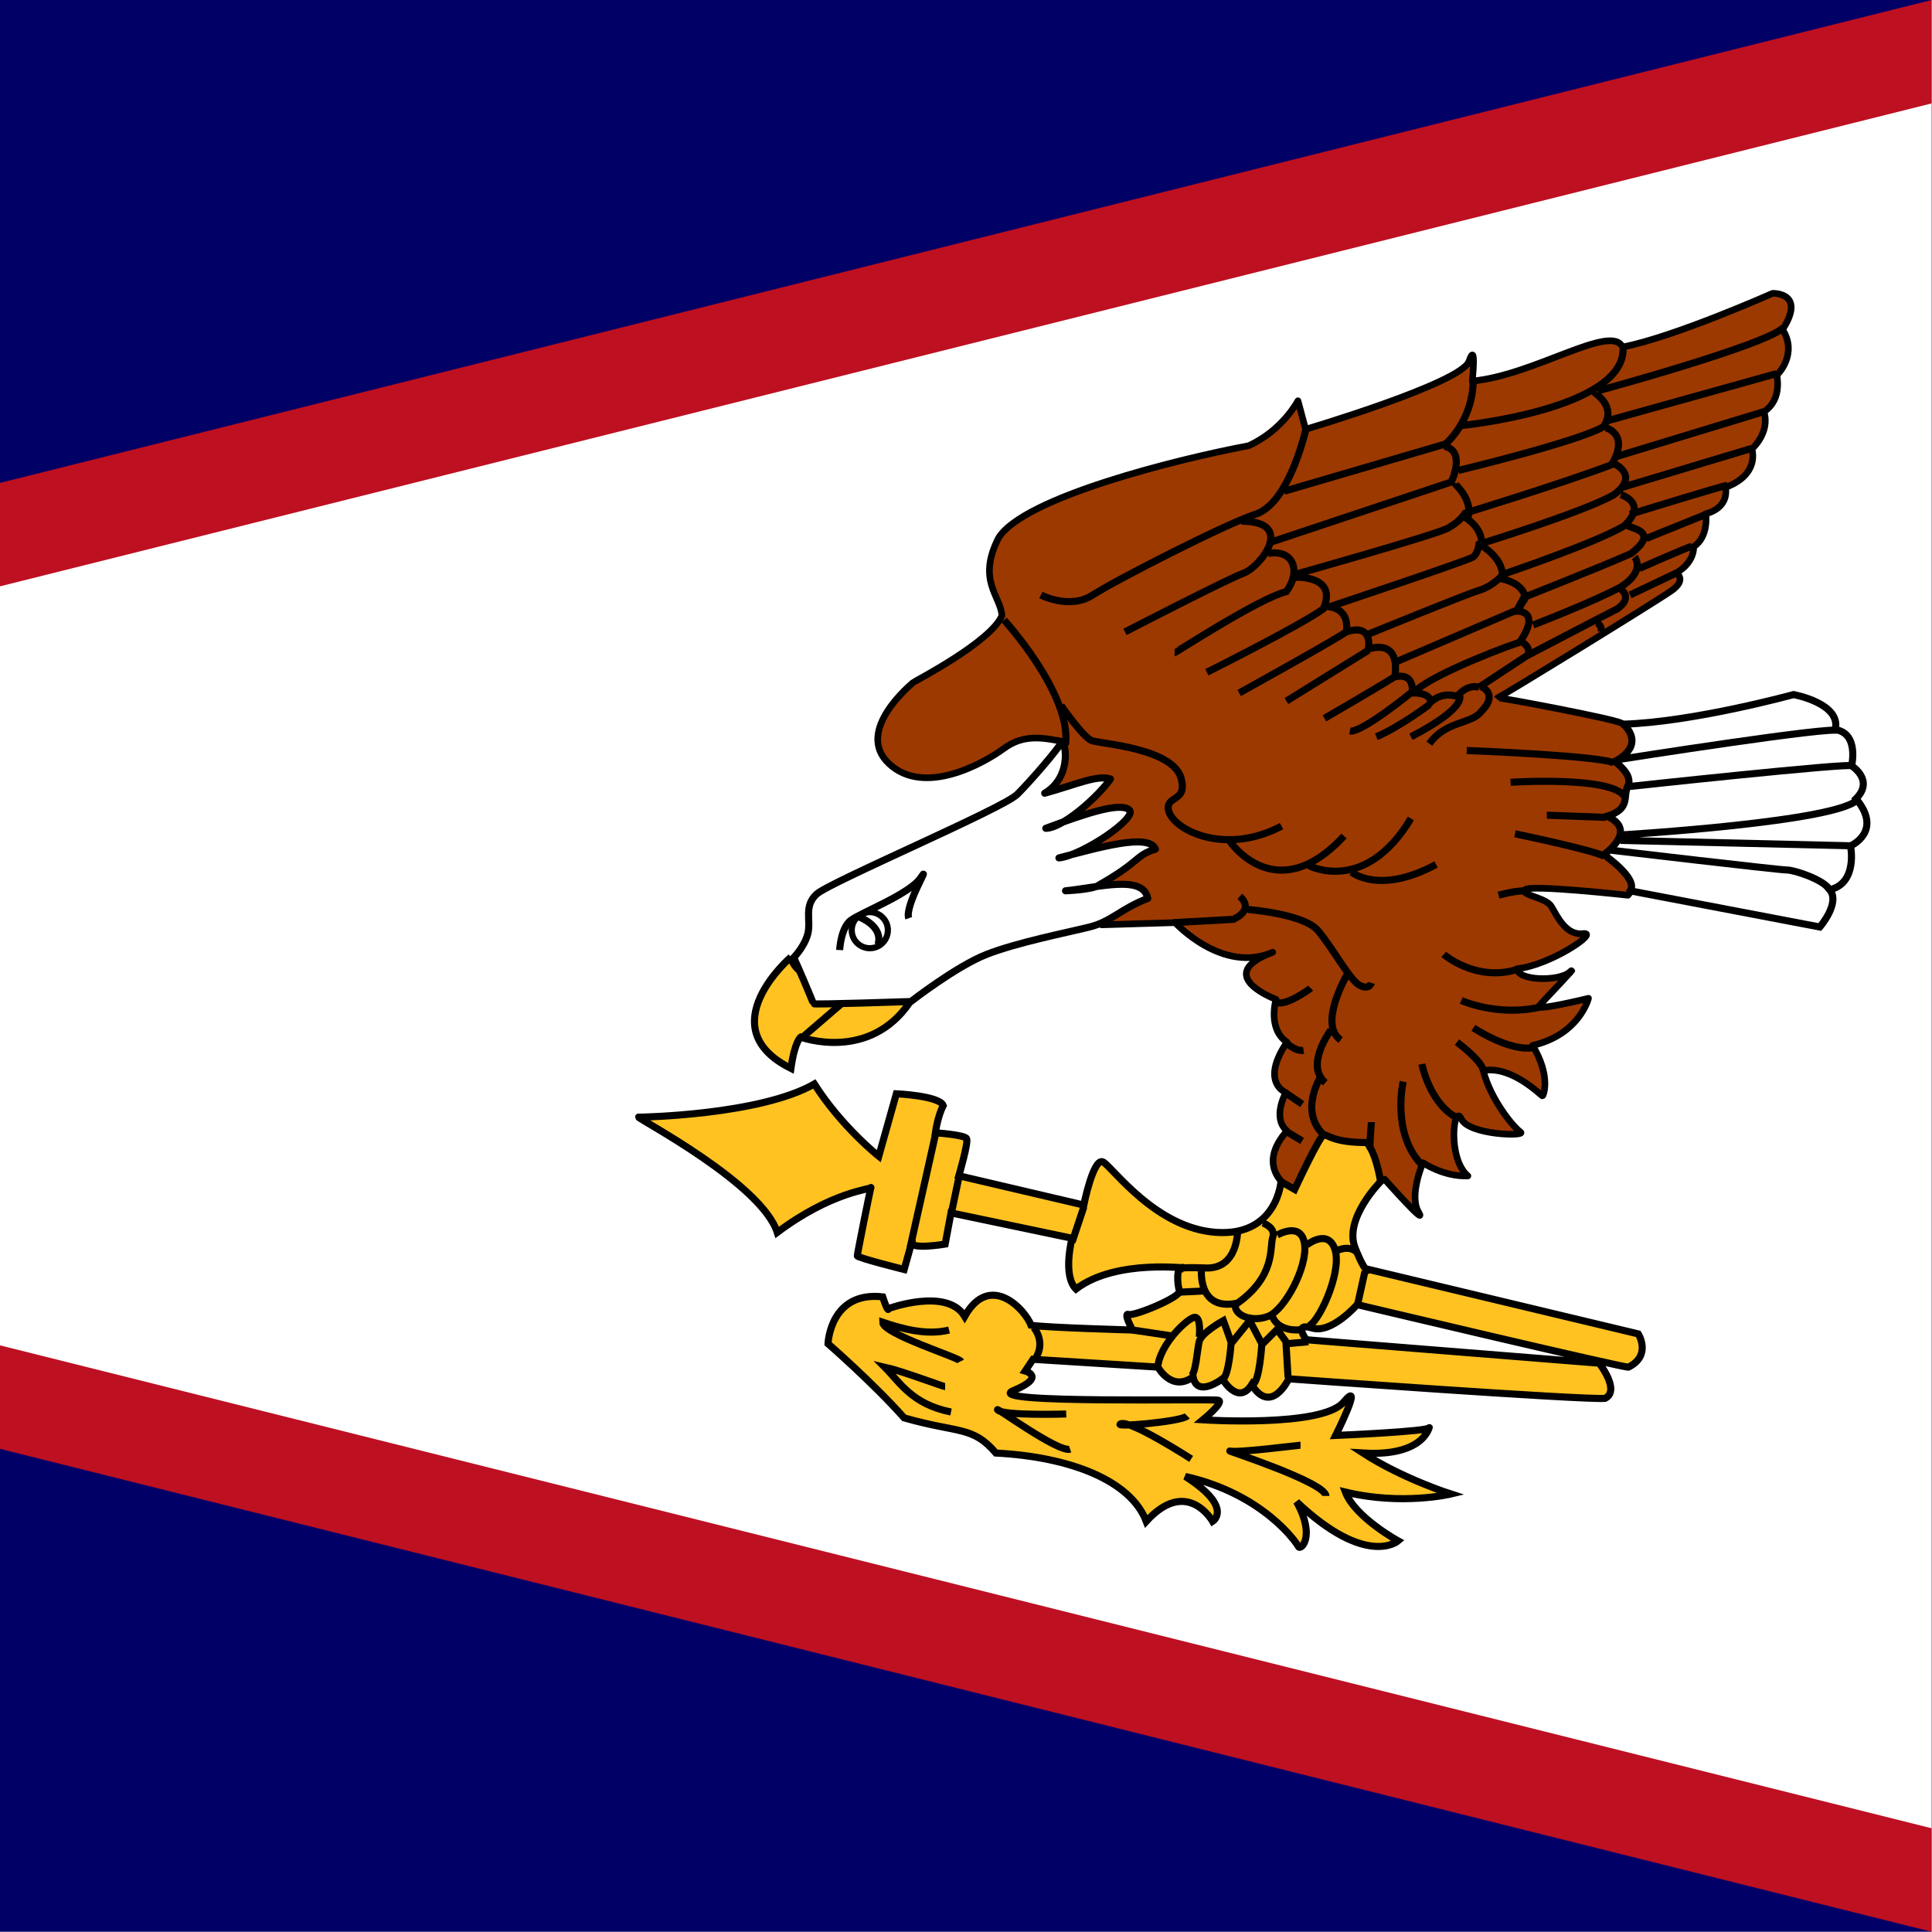
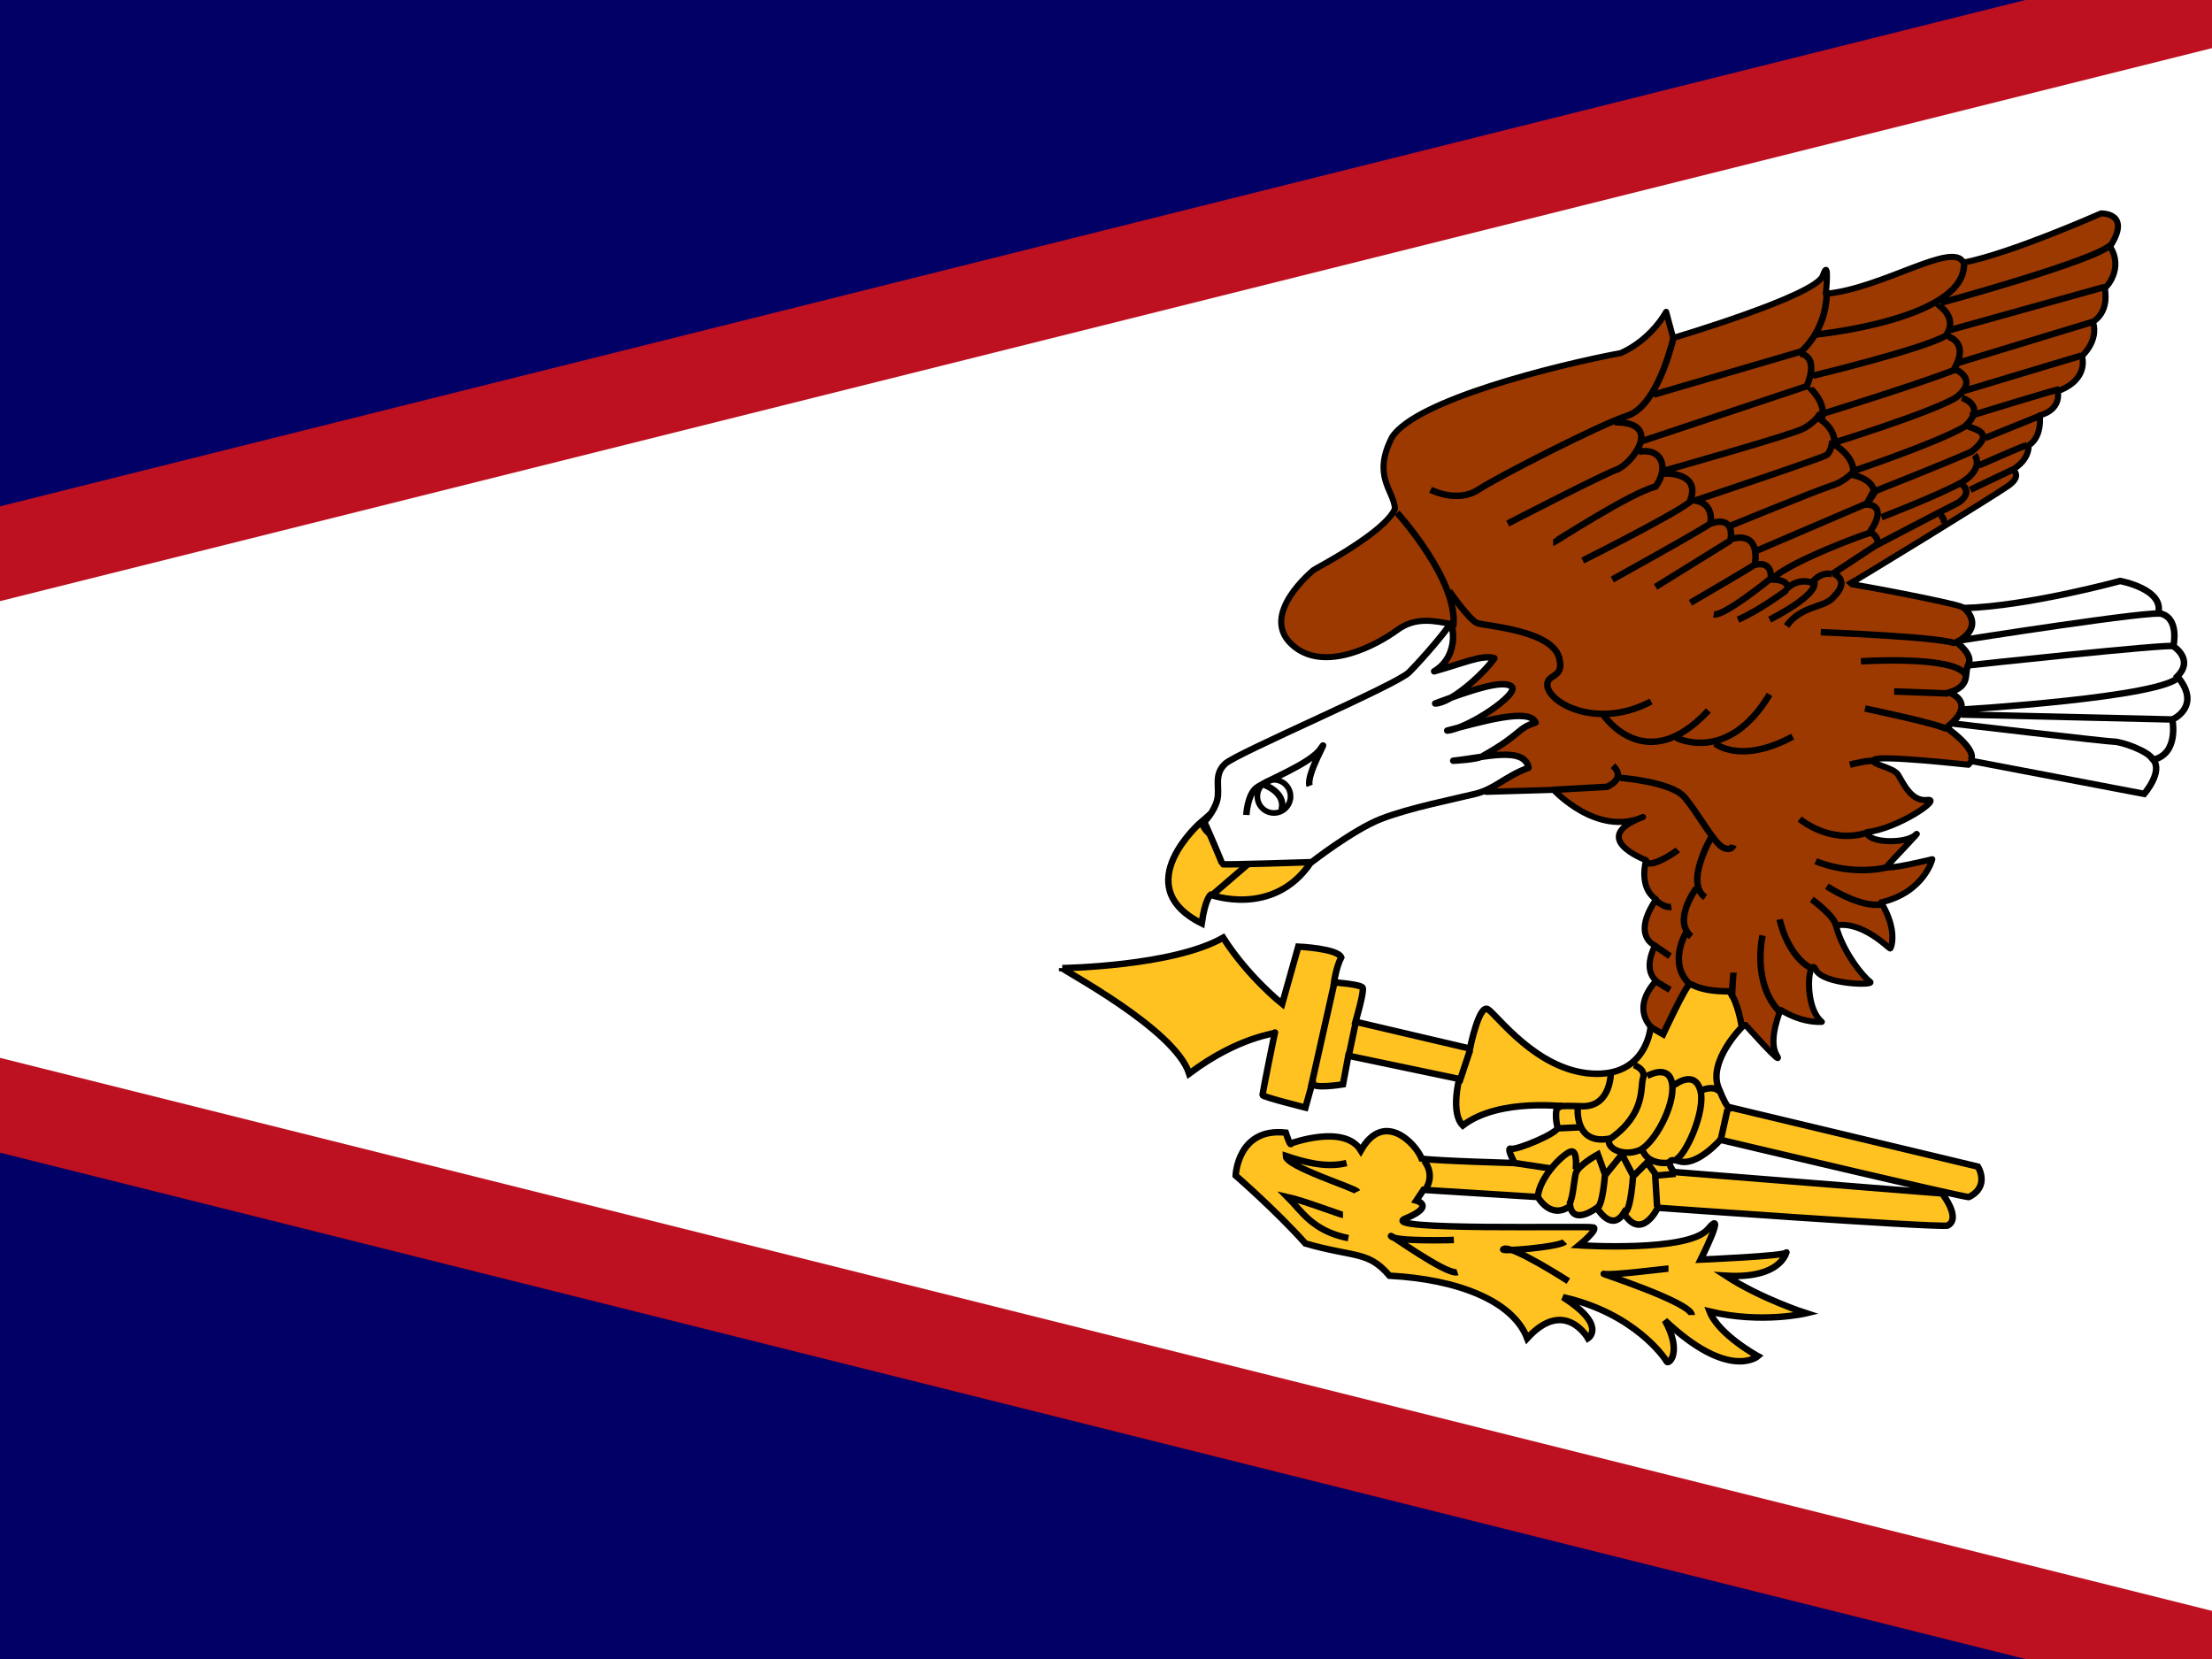
- <svg xmlns="http://www.w3.org/2000/svg" id="flag-icon-css-as" width="512" height="512">
+ <svg xmlns="http://www.w3.org/2000/svg" id="flag-icon-css-as" width="640" height="480">
  <defs>
    <clipPath id="a">
-       <path fill="gray" d="M496.06 15.937h496.06v496.06H496.06z" />
+       <path fill-opacity=".67" d="M0 0h640v480H0z" />
    </clipPath>
  </defs>
-   <g clip-path="url(#a)" transform="translate(-512 -16.45) scale(1.032)">
-     <path fill="#006" d="M0 15.937h992.13v496.06H0z" />
-     <path fill="#bd1021" fill-rule="evenodd" d="M0 263.97L992.13 512V15.94L0 263.97z" />
-     <path fill="#fff" fill-rule="evenodd" d="M992.13 42.512v442.91L106.3 263.962l885.83-221.46z" />
+   <g clip-path="url(#a)">
+     <path fill="#006" d="M-374-16H650v512H-374z" />
+     <path fill="#bd1021" fill-rule="evenodd" d="M-374 240L650 496V-16L-374 240z" />
+     <path fill="#fff" fill-rule="evenodd" d="M650 11.43v457.14L-264.29 240 650 11.43z" />
    <g stroke="#000">
-       <path fill="#9c3900" fill-rule="evenodd" stroke-linejoin="round" stroke-width="1.706" d="M825.487 319.59s-6.193-5.07 1.127-13.234c-3.942-3.378-.282-9.853-.282-9.853s-6.757-2.534.282-12.95c-5.068-3.38-2.816-10.982-2.816-10.982s-16.61-6.193-.844-12.104c-12.95 5.63-25.058-7.603-25.058-7.603l-18.863.564c-3.2-15.67-28.07-2.06-9.58-47.01-4.787-.846-10.136-2.253-15.485 1.688-5.35 3.94-20.553 12.387-29.562 3.94s5.91-20.552 6.194-20.833c.28-.28 19.99-10.417 22.804-17.173-.28-5.07-6.475-9.01-.845-19.99 6.475-10.418 46.17-20.273 64.2-23.65 8.726-3.943 12.668-11.544 12.668-11.544l1.97 7.32s39.98-11.825 41.95-17.456.846 5.068.846 5.068c15.766-1.408 35.755-14.92 38.57-8.728 13.233-2.534 38.573-13.795 38.573-13.795s8.727-.28 2.533 9.29c3.942 6.195-1.126 11.544-1.407 11.544-.283 0 1.688 6.193-3.38 9.572 1.69 5.35-3.097 9.572-3.097 9.572s2.254 6.476-6.756 9.854c.845 5.63-5.068 6.757-5.068 6.757s.845 5.913-3.097 8.447c0 4.504-4.504 6.757-4.504 6.757s2.815 1.688-1.126 4.503c-3.94 2.816-44.765 27.873-44.765 27.592 0-.282 29.843 5.35 31.813 6.475s24.495 16.05 24.495 16.05l-22.806 28.153s-25.338-2.815-26.464-1.408 5.35 1.97 6.756 4.223c1.41 2.252 3.66 7.603 8.165 7.04 4.504-.565-8.447 8.164-16.893 9.01 0 3.096 10.698 3.377 13.514.844 2.817-2.535-6.757 7.32-7.883 8.727s12.67-1.972 12.67-1.972-2.253 9.29-14.358 12.107c4.784 7.883 2.813 12.95 2.532 12.95s-7.884-7.883-15.204-6.475c1.97 7.602 7.884 14.64 9.574 15.767 1.688 1.126-13.233.844-15.204-3.38s-3.66 10.136 1.69 14.642c-6.194.28-11.544-3.38-11.544-3.38s-3.66 8.445-1.126 12.67c2.534 4.223-8.728-8.448-8.728-8.448l-21.397 9.01-4.787-8.165z" />
-       <path fill="#ffc221" fill-rule="evenodd" stroke-width="1.82" d="M660.12 302.828c.5 0 31.083-.502 45.123-8.524 7.02 11.03 16.545 18.55 16.545 18.55l4.512-16.042s11.03.5 12.033 3.008c-1.504 3.007-2.005 7.018-2.005 7.018s7.52.503 8.02 1.504c.503 1.004-2.004 9.526-2.004 9.526l32.087 7.52s2.508-12.533 5.015-11.03c2.507 1.505 13.537 17.047 29.08 18.05s16.544-13.036 16.544-13.036l3.51 2.007s6.516-14.04 7.52-14.04 2.506 2.006 11.03 2.006c2.506 3.008 3.51 10.026 3.51 10.026s-9.528 9.527-6.52 17.048 3.51 5.514 3.51 5.514l69.19 16.545s3.51 5.515-2.507 8.523c0 .5-69.69-16.044-69.69-16.044s-6.52 7.52-11.532 6.015-1.503 3.008-1.503 3.008L906.79 366s5.517 7.02 1.506 9.025c-5.014.5-81.222-5.014-81.222-5.014s-4.512 9.527-9.525 1.505c-3.51 5.515-7.522-1.504-7.522-1.504s-6.517 5.015-7.52-.5c-5.516 4.01-9.025-2.507-9.025-2.507l-32.088-2.006-2.005 3.008s5.515 1.504-3.008 5.015c-8.523 3.51 51.138 2.005 52.643 2.505 1.504.503-4.01 5.015-4.01 5.015s30.583 2.005 36.097-4.512c5.516-6.52-2.005 8.522-2.005 8.522s24.066-1.002 24.066-2.005-.502 7.52-17.046 6.518c10.026 6.518 22.56 10.528 22.56 10.528s-12.534 3.01-27.073-.5c2.506 6.518 13.537 12.534 13.537 12.534s-8.02 7.02-26.07-10.028c5.014 9.025 1.002 12.536.5 11.532-.5-1.003-9.023-13.537-29.078-18.05 12.534 8.023 7.018 11.533 7.018 11.533s-6.517-11.53-17.046 0c-4.01-10.528-19.553-16.544-38.605-17.547-6.017-7.02-9.527-5.014-23.564-9.025-8.022-9.024-19.554-19.05-19.554-19.05s.502-13.54 14.038-12.034c1.504 4.512 1.504 3.008 1.504 3.008s15.042-5.516 19.554 2.005c6.518-11.532 15.542-1.724 17.046 2.286 4.32.633 26.07 1.223 26.07 1.223s-2.506-4.512-1.002-4.01c1.504.5 13.537-4.512 13.036-6.017-.502-1.505-1.003-6.518 1.002-6.017 2.006.5-17.046-2.507-27.575 5.516-3.51-3.512-1.003-13.038-1.003-13.038l-31.084-6.517-1.504 8.022s-9.025 1.504-8.523-.5c.502-2.008-2.005 7.017-2.005 7.017s-12.033-3.008-12.033-3.51 3.51-18.05 3.51-17.548c0 .503-10.028 1.003-24.066 11.532-4.01-12.534-35.597-29.08-35.597-29.58z" />
-       <path fill="none" stroke-width="1.82" d="M736.328 307.346l-6.518 29.08m12.533-18.052l-2.005 9.526m34.094-2.005l-3.008 9.025m58.663 52.136c-.5 0-16.043 2.005-18.05 1.504-2.004-.5 24.568 8.022 24.568 11.53m-34.595-9.512s-15.542-10.027-18.048-9.025c-2.507 1.003 15.542-.5 17.046-2.005m-31.088-.504s-16.043.5-17.547-1.003 15.542 11.03 18.55 10.03m-32.089-16.056c-.5 0-11.03-4.01-15.542-5.015 4.01 4.012 7.02 9.527 17.046 11.532m2.508-13.028c-.502-1.003-20.055-7.02-20.055-10.028 4.513 1.505 11.03 3.51 17.047 2.005m106.792-15.043l-2.005 9.023" />
-       <path fill="#ffc221" fill-rule="evenodd" stroke-width="1.82" d="M699.226 261.717s-21.058 18.048 0 28.577c1.003-7.02 2.507-8.02 2.507-8.02s17.547 6.516 28.076-9.026c-4.513-6.517-12.535-4.01-12.535-4.01s-16.546 0-18.05-7.52z" />
-       <path fill="none" stroke-width="1.82" d="M716.775 269.743l-14.54 12.534m59.319 74.519s3.352 3.695.343 8.207m70.197-4.508l-5.515.502m-39.609-3.517l10.027 1.503m16.943-27.287s.282 10.136-8.164 9.854c-8.446-.282-5.632.282-5.632.282" />
-       <path fill="none" stroke-width="1.82" d="M820.424 330.003s3.378 1.126 2.534 3.66c-.845 2.534.844 9.854-9.01 16.893-10.418 2.252-9.29-8.727-9.29-8.727" />
-       <path fill="none" stroke-width="1.82" d="M824.082 333.102s6.194-3.66 7.038 2.253c.844 5.91-5.067 16.892-9.29 18.582-4.225 1.688-9.01-.283-8.448-3.097m18.302-15.2s5.632-4.505 7.32 1.408c1.69 5.912-4.504 19.145-7.04 19.426m7.596-19.428s2.815-1.407 4.785.28m-13.795 19.989c-1.125.28-5.91.562-7.6-3.097m-17.73-6.758c-.282 0-5.913.283-5.913.283m27.586 21.965l-.562-9.29-2.25-3.098-3.943 3.942s-.564 9.29-2.252 10.136m2.251-10.425c-.28-.562-3.097-5.91-3.097-5.91l-4.787 5.91s-.562 8.447-2.252 9.292m2.247-9.579c0-.28-1.97-5.63-1.97-5.63s-5.63 3.097-6.195 5.35c-.562 2.25-.845 8.445-2.252 9.01m2.255-10.136s.564-5.067-1.126-5.067-9.29 7.038-9.572 13.232" />
-       <path fill="#fff" fill-rule="evenodd" stroke-linejoin="round" stroke-width="1.82" d="M699.918 261.868s2.815-2.816 3.66-6.194c.845-3.38-1.126-7.04 2.253-10.136 3.38-3.097 47.862-21.96 51.523-25.62 3.66-3.66 10.417-11.544 11.262-13.233.844-1.69 3.378 8.446-4.224 12.95 8.166-2.252 13.515-4.785 16.893-3.66-3.38 4.787-12.387 12.67-16.61 12.67 9.854-3.66 18.862-6.757 21.397-4.786 2.533 1.97-12.107 11.825-18.02 12.387 9.855-2.533 23.088-6.475 24.776-2.252-5.35 1.69-3.66 3.095-14.64 9.29-1.407 1.128-8.446 1.408-8.446 1.408 8.446-.845 19.99-4.223 21.115 1.97-6.756 2.534-9.29 5.914-14.92 7.32-5.632 1.41-18.583 3.943-26.466 7.04-7.884 3.097-19.428 12.106-19.428 12.106s-25.057.844-25.057.562c0-.282-4.786-11.543-5.068-11.824z" />
-       <path fill="none" stroke-width="1.82" d="M711.742 259.902s.282-5.63 2.816-7.6c2.533-1.972 15.203-6.76 18.02-10.982 2.814-4.223-4.224 7.32-3.098 10.417m-12.67-.284s6.194 2.254 4.786 7.04" />
-       <path fill="none" stroke-width="1.58" d="M724.13 254.694a4.646 4.646 0 1 1-9.29.003 4.646 4.646 0 0 1 9.289-.004z" />
-       <path fill="#fff" fill-rule="evenodd" stroke-width="1.82" d="M914.738 244.697l48.707 9.29s5.35-6.193 2.534-9.57c7.32-1.69 5.348-11.263 5.348-11.263s8.446-3.66 1.408-12.107c4.788-4.786-1.126-8.446-1.126-8.446s1.97-8.445-4.223-9.29c1.69-6.756-10.7-9.01-10.7-9.01s-25.62 7.04-43.638 7.603c5.91 5.912-2.254 9.572-2.254 9.572s4.787 3.38 3.38 6.194c-1.41 2.815.843 5.912-5.35 7.883 8.164 3.66-.845 9.853-.845 9.853s9.01 6.194 6.758 9.29z" />
-       <path fill="none" stroke-width="1.82" d="M909.947 234.283s43.077 5.068 45.048 5.068 9.572 2.535 10.98 5.07M912.2 231.744l59.968 1.407m-59.682-2.813s56.87-3.378 60.813-9.29m-59.134-3.098s57.154-6.193 57.718-5.35m-59.683-1.688s55.464-8.728 56.026-7.32m-214.251-28.435s17.456 19.145 15.766 32.095" />
-       <path fill="none" stroke-width="1.82" d="M768.615 197.117s5.63 8.164 7.883 9.01 21.96 1.97 23.087 10.416c1.126 5.35-4.223 3.66-3.378 7.6 1.407 5.07 14.64 11.544 29 3.943m-13.232 3.944s11.824 17.457 29.28-1.406m-9.011 7.603s14.358 7.602 26.183-12.106m-15.209 13.785s7.038 5.913 21.68-1.97m20.277-7.884s21.678 4.504 23.087 5.912m-14.925-10.689c.28 0 15.203.563 15.203.563m-24.498-9.014s25.9-1.69 29.28 3.66M872.78 208.66s36.32 1.407 38.01 3.378m-29.847 33.778s6.194-1.688 7.04-.843M866.87 261.02s8.166 7.04 18.584 3.943m-14.079 7.892s9.29 4.223 20.272 1.688m-17.173 5.341s9.29 6.194 15.485 5.067m-19.703-1.395s6.475 4.786 6.756 7.32m-15.764-1.696s1.97 10.134 9.01 13.794m-13.801-9.291s-3.097 13.233 4.787 21.398m-12.949-10.983c0 .28-.562 6.193-.28 6.757m-50.399-57.995l15.204-.846s5.63-2.252 1.688-5.91m1.972 3.384c.282 0 14.358 1.126 18.02 5.35 3.658 4.222 8.163 12.668 10.697 14.077 2.534 1.407 3.097-.564 3.097-.564m-6.196-2.251s-7.6 12.95-1.688 16.892m-2.543-2.535s-6.756 9.01-1.407 13.514m-1.405-1.134s-5.35 8.73 1.128 14.64m-3.489-37.789c-.363.363-6.54 4.723-8.72 3.634m2.182 10.166s2.543 2.542 4.723 2.18m-4.422 11.032l4.057 2.783m-3.511 7.331l3.51 2.118m-67.101-140.2s7.4 3.85 13.323 0c5.92-3.85 34.343-18.355 41.745-20.724 7.4-2.37 11.546-15.988 13.027-21.908m-5.624 15.987l41.45-12.14s6.81-5.624 7.105-15.986m-2.968 11.249s41.45-4.144 41.45-19.54m-6.508 10.658s43.522-11.842 47.667-16.283" />
-       <path fill="none" stroke-width="1.82" d="M785.018 178.206s26.35-13.62 30.495-15.1c4.144-1.48 13.617-13.32-.593-13.32" />
-       <path fill="none" stroke-width="1.82" d="M797.753 183.535c.296 0 21.612-13.916 28.717-15.69 3.85-5.33 1.777-10.955-4.736-9.77" />
-       <path fill="none" stroke-width="1.82" d="M828.245 164.29c.592-.295 11.547-.59 7.698 7.994-5.624 4.145-29.903 16.284-29.903 16.284m16.58-33.455l46.19-15.396s3.848-7.994-1.776-9.178m38.491-13.915c0 .296 5.923 3.553 2.37 8.882-6.514 3.85-37.304 11.25-37.304 11.25m81.709-24.868l-43.52 12.14m40.258-2.37l-37.895 11.547m34.647-2.073l-33.455 10.066m27.231-.592c-.89 0-24.87 7.4-24.87 7.4m19.547.002l-15.396 6.217m11.547 2.072c-.593 0-13.323 5.625-13.323 5.625m9.474 1.184l-11.842 5.625m-8.591 7.107s1.48.592 1.185 2.368m-31.09 13.914s5.034 1.777.296 6.514c-2.368 3.257-9.177 2.37-13.322 8.29m45.306-81.121s6.22 1.48 1.48 9.474c-12.435 4.737-37.6 12.435-37.6 12.435s-1.183 2.072-4.44 3.85c-3.256 1.775-39.08 11.84-39.08 11.84m81.715-28.422s6.81 2.962 0 7.995c-7.698 4.44-34.64 12.73-34.64 12.73s-.296 2.37-1.48 3.257c-1.184.888-36.71 12.73-36.71 12.73" />
-       <path fill="none" stroke-width="1.82" d="M912.336 142.974s7.106 2.072.89 7.993c-7.403 4.44-31.088 12.435-31.088 12.435s-2.368 2.96-6.217 4.145c-3.848 1.184-28.42 11.25-28.42 11.25m66.609-27.829c2.074.888 7.698 1.776.89 7.106-7.994 3.552-27.534 11.25-27.534 11.25l-1.777 3.257-31.086 13.323m61.282-26.942s2.96 3.553-3.553 7.698c-7.106 3.85-22.5 9.77-22.5 9.77m22.504-9.18s3.257 2.074-.887 5.034c-4.74 2.37-23.39 12.14-23.39 12.14l-12.14 7.992" />
-       <path fill="none" stroke-width="1.82" d="M869.697 140.013c0 .296 5.033 4.44 3.256 9.178 4.442 3.258 3.553 6.81 3.553 6.81s6.217 3.553 5.33 8.586c6.217 1.48 5.92 5.034 5.92 5.034l-2.072 3.256s6.217-.296.888 7.698c3.257 1.776 1.777 3.85 1.777 3.85m-1.782-3.555c-.89 0-21.612 7.698-26.942 12.435" />
-       <path fill="none" stroke-width="1.82" d="M836.543 171.693s6.217-.296 5.33 6.513c7.106-2.37 5.625 4.44 5.625 4.44s8.29-3.256 6.81 7.106c5.328-1.184 4.44 4.145 4.44 4.145s4.737-.296 4.737 2.37c3.257-2.962 6.81-1.482 6.81-1.482s2.368-3.256 5.624-2.368m-33.752-14.507c0 .592-27.83 15.987-27.83 15.987m33.153-10.955l-21.02 13.027m28.13-6.514c0 .297-18.356 10.955-18.356 10.955m22.506-6.81s-13.027 10.66-15.987 10.067m20.423-6.81s-7.402 5.626-13.62 8.29m21.318-10.657s2.368 2.96-12.434 10.657" />
+       <path fill="#9c3900" fill-rule="evenodd" stroke-linejoin="round" stroke-width="1.761" d="M478 297.4s-6.392-5.23 1.163-13.658c-4.068-3.486-.29-10.17-.29-10.17s-6.975-2.615.29-13.366c-5.23-3.487-2.906-11.333-2.906-11.333s-17.144-6.393-.87-12.494c-13.368 5.81-25.863-7.848-25.863-7.848l-19.468.582c-3.302-16.172-28.97-2.127-9.888-48.52-4.94-.872-10.46-2.324-15.982 1.744-5.522 4.067-21.212 12.784-30.51 4.067s6.1-21.212 6.392-21.502c.29-.29 20.63-10.75 23.536-17.725-.29-5.23-6.682-9.298-.872-20.63 6.683-10.753 47.65-20.923 66.26-24.41 9.007-4.068 13.076-11.914 13.076-11.914l2.034 7.555s41.262-12.205 43.296-18.016.872 5.23.872 5.23c16.272-1.453 36.903-15.4 39.81-9.008 13.656-2.615 39.81-14.238 39.81-14.238s9.006-.29 2.613 9.59c4.068 6.392-1.162 11.913-1.452 11.913-.29 0 1.743 6.394-3.487 9.88 1.745 5.522-3.197 9.88-3.197 9.88s2.326 6.684-6.973 10.17c.872 5.812-5.23 6.975-5.23 6.975s.872 6.102-3.196 8.717c0 4.65-4.65 6.974-4.65 6.974s2.906 1.743-1.163 4.65c-4.067 2.905-46.2 28.766-46.2 28.476 0-.29 30.8 5.52 32.834 6.683s25.28 16.564 25.28 16.564l-23.537 29.056s-26.15-2.905-27.312-1.452 5.52 2.034 6.973 4.358c1.455 2.324 3.78 7.847 8.428 7.265 4.65-.582-8.717 8.427-17.434 9.3 0 3.195 11.04 3.485 13.947.87 2.907-2.615-6.973 7.555-8.136 9.008s13.077-2.034 13.077-2.034-2.324 9.59-14.818 12.496c4.94 8.136 2.905 13.367 2.614 13.367s-8.136-8.137-15.69-6.684c2.033 7.845 8.136 15.108 9.88 16.272 1.742 1.162-13.658.87-15.692-3.488s-3.778 10.46 1.743 15.11c-6.392.29-11.914-3.487-11.914-3.487s-3.776 8.717-1.162 13.077c2.617 4.36-9.006-8.718-9.006-8.718l-22.084 9.3-4.94-8.428z" />
+       <path fill="#ffc221" fill-rule="evenodd" stroke-width="1.878" d="M307.325 280.1c.518 0 32.082-.518 46.572-8.797 7.244 11.384 17.076 19.146 17.076 19.146l4.658-16.56s11.385.518 12.42 3.106c-1.553 3.103-2.07 7.243-2.07 7.243s7.76.518 8.28 1.552c.516 1.035-2.07 9.83-2.07 9.83l33.116 7.763s2.587-12.936 5.175-11.384c2.588 1.554 13.972 17.595 30.013 18.63s17.076-13.455 17.076-13.455l3.62 2.07s6.728-14.487 7.763-14.487 2.588 2.07 11.384 2.07c2.587 3.104 3.623 10.347 3.623 10.347s-9.833 9.833-6.728 17.595 3.623 5.69 3.623 5.69l71.408 17.077s3.624 5.693-2.586 8.798c0 .517-71.927-16.56-71.927-16.56s-6.728 7.762-11.902 6.21-1.552 3.105-1.552 3.105l77.618 6.21s5.692 7.244 1.552 9.314c-5.174.517-83.827-5.174-83.827-5.174s-4.66 9.83-9.833 1.552c-3.62 5.69-7.762-1.552-7.762-1.552s-6.726 5.174-7.762-.52c-5.692 4.14-9.314-2.585-9.314-2.585l-33.118-2.07-2.07 3.104s5.692 1.55-3.105 5.174c-8.796 3.622 52.78 2.07 54.333 2.587 1.552.52-4.14 5.176-4.14 5.176s31.566 2.07 37.257-4.657c5.692-6.73-2.07 8.795-2.07 8.795s24.84-1.034 24.84-2.07-.52 7.763-17.595 6.727c10.35 6.728 23.285 10.867 23.285 10.867s-12.936 3.104-27.942-.518c2.586 6.727 13.972 12.936 13.972 12.936s-8.28 7.245-26.91-10.35c5.176 9.315 1.036 12.938.52 11.902-.52-1.035-9.315-13.97-30.013-18.628 12.936 8.28 7.243 11.902 7.243 11.902s-6.726-11.902-17.593 0c-4.14-10.867-20.18-17.076-39.844-18.112-6.21-7.243-9.83-5.174-24.32-9.314-8.28-9.313-20.18-19.663-20.18-19.663s.517-13.97 14.488-12.42c1.552 4.658 1.552 3.106 1.552 3.106s15.524-5.692 20.18 2.07c6.728-11.902 16.042-1.78 17.595 2.36 4.458.654 26.907 1.262 26.907 1.262s-2.588-4.657-1.035-4.14c1.552.518 13.97-4.656 13.454-6.208-.517-1.553-1.034-6.727 1.035-6.21 2.07.517-17.593-2.588-28.46 5.693-3.622-3.623-1.035-13.455-1.035-13.455l-32.08-6.726-1.554 8.28s-9.314 1.55-8.796-.518c.517-2.07-2.07 7.243-2.07 7.243s-12.42-3.104-12.42-3.62 3.623-18.63 3.623-18.112c0 .518-10.35 1.035-24.838 11.902-4.14-12.936-36.74-30.012-36.74-30.53z" />
+       <path fill="none" stroke-width="1.878" d="M385.98 284.763l-6.727 30.013m12.935-18.63l-2.07 9.83m35.189-2.068l-3.105 9.314m60.546 53.808c-.517 0-16.558 2.07-18.63 1.554-2.068-.517 25.357 8.28 25.357 11.9m-35.705-9.818s-16.04-10.348-18.628-9.314c-2.587 1.035 16.04-.517 17.594-2.07m-32.086-.52s-16.558.517-18.11-1.035 16.04 11.384 19.145 10.35m-33.118-16.569c-.518 0-11.385-4.14-16.04-5.176 4.138 4.14 7.243 9.833 17.592 11.902m2.588-13.446c-.518-1.035-20.698-7.245-20.698-10.35 4.656 1.553 11.383 3.622 17.592 2.07m110.221-15.528l-2.07 9.314" />
+       <path fill="#ffc221" fill-rule="evenodd" stroke-width="1.878" d="M347.688 237.67s-21.734 18.628 0 29.494c1.034-7.244 2.587-8.278 2.587-8.278s18.11 6.726 28.977-9.315c-4.657-6.725-12.937-4.138-12.937-4.138s-17.076 0-18.628-7.76z" />
+       <path fill="none" stroke-width="1.878" d="M365.8 245.954l-15.006 12.936m61.222 76.91s3.46 3.814.354 8.47m72.45-4.652l-5.692.52m-40.881-3.633l10.35 1.552m17.486-28.162s.29 10.46-8.427 10.17c-8.717-.29-5.812.29-5.812.29" />
+       <path fill="none" stroke-width="1.878" d="M472.774 308.148s3.487 1.162 2.616 3.778c-.872 2.614.87 10.17-9.298 17.434-10.753 2.324-9.59-9.007-9.59-9.007" />
+       <path fill="none" stroke-width="1.878" d="M476.55 311.346s6.392-3.777 7.264 2.325c.87 6.102-5.23 17.435-9.59 19.18-4.358 1.742-9.297-.292-8.717-3.197m18.889-15.688s5.813-4.65 7.555 1.452c1.745 6.103-4.648 19.76-7.264 20.05m7.837-20.051s2.907-1.453 4.94.29m-14.237 20.629c-1.162.29-6.102.58-7.845-3.196m-18.3-6.975c-.29 0-6.102.292-6.102.292m28.472 22.67l-.58-9.59-2.325-3.195-4.068 4.068s-.583 9.59-2.326 10.46m2.327-10.76c-.292-.58-3.198-6.1-3.198-6.1l-4.94 6.1s-.58 8.72-2.324 9.592m2.318-9.887c0-.29-2.034-5.81-2.034-5.81s-5.81 3.196-6.392 5.52c-.58 2.325-.872 8.717-2.325 9.3m2.327-10.461s.582-5.23-1.162-5.23c-1.742 0-9.59 7.265-9.88 13.657" />
+       <path fill="#fff" fill-rule="evenodd" stroke-linejoin="round" stroke-width="1.878" d="M348.402 237.825s2.905-2.906 3.777-6.392c.87-3.487-1.163-7.265 2.324-10.46 3.487-3.198 49.397-22.666 53.176-26.444 3.777-3.778 10.75-11.914 11.623-13.658.87-1.743 3.487 8.717-4.36 13.367 8.428-2.326 13.95-4.94 17.435-3.78-3.487 4.94-12.785 13.078-17.144 13.078 10.17-3.778 19.47-6.975 22.084-4.94 2.615 2.034-12.495 12.204-18.597 12.785 10.17-2.615 23.83-6.683 25.572-2.325-5.52 1.744-3.78 3.195-15.11 9.59-1.453 1.163-8.717 1.452-8.717 1.452 8.717-.872 20.63-4.36 21.792 2.034-6.973 2.615-9.588 6.102-15.4 7.555-5.81 1.453-19.178 4.067-27.315 7.264-8.136 3.196-20.05 12.495-20.05 12.495s-25.86.87-25.86.58c0-.29-4.94-11.914-5.23-12.205z" />
+       <path fill="none" stroke-width="1.878" d="M360.605 235.797s.29-5.81 2.906-7.845c2.616-2.034 15.693-6.975 18.6-11.333 2.904-4.36-4.36 7.554-3.198 10.75m-13.077-.292s6.393 2.326 4.94 7.265" />
+       <path fill="none" stroke-width="1.631" d="M373.39 230.422a4.794 4.794 0 1 1-9.59.001 4.794 4.794 0 0 1 9.591-.001z" />
+       <path fill="#fff" fill-rule="evenodd" stroke-width="1.878" d="M570.116 220.104l50.27 9.59s5.52-6.394 2.615-9.88c7.556-1.743 5.522-11.623 5.522-11.623s8.717-3.776 1.452-12.495c4.942-4.94-1.162-8.717-1.162-8.717s2.034-8.717-4.36-9.59c1.745-6.972-11.04-9.297-11.04-9.297s-26.443 7.265-45.04 7.847c6.102 6.102-2.325 9.88-2.325 9.88s4.94 3.486 3.487 6.392c-1.453 2.905.872 6.1-5.52 8.136 8.426 3.778-.873 10.17-.873 10.17s9.3 6.392 6.976 9.588z" />
+       <path fill="none" stroke-width="1.878" d="M565.17 209.356s44.46 5.23 46.494 5.23 9.88 2.616 11.333 5.23m-55.502-13.081l61.893 1.453m-61.598-2.903s58.698-3.487 62.766-9.59m-61.032-3.195s58.988-6.394 59.57-5.522m-61.599-1.744s57.244-9.007 57.825-7.555m-221.127-29.347s18.016 19.76 16.272 33.126" />
+       <path fill="none" stroke-width="1.878" d="M419.303 170.997s5.81 8.426 8.136 9.298 22.665 2.034 23.827 10.752c1.162 5.52-4.358 3.777-3.486 7.845 1.453 5.23 15.11 11.913 29.93 4.068m-13.655 4.07s12.203 18.017 30.22-1.45m-9.301 7.847s14.82 7.845 27.023-12.495M496.3 215.16s7.264 6.102 22.376-2.033m20.927-8.137s22.375 4.647 23.828 6.1m-15.404-11.032c.29 0 15.692.582 15.692.582m-25.285-9.303s26.733-1.743 30.22 3.778m-41.842-12.205s37.486 1.453 39.228 3.487m-30.804 34.863s6.393-1.743 7.265-.87m-21.788 16.562s8.426 7.265 19.18 4.068m-14.533 8.146s9.59 4.358 20.923 1.742m-17.723 5.512s9.588 6.393 15.98 5.23m-20.334-1.44s6.683 4.94 6.973 7.555m-16.269-1.751s2.033 10.46 9.298 14.237m-14.244-9.589s-3.196 13.658 4.94 22.084M501.54 281.41c0 .29-.58 6.393-.29 6.975m-52.015-59.857l15.692-.872s5.81-2.324 1.742-6.1m2.034 3.494c.292 0 14.82 1.16 18.598 5.52 3.778 4.358 8.428 13.075 11.042 14.53 2.616 1.45 3.197-.583 3.197-.583m-6.395-2.325s-7.845 13.368-1.743 17.436m-2.624-2.616s-6.973 9.3-1.453 13.948m-1.449-1.17s-5.52 9.008 1.163 15.11m-3.599-39.003c-.376.375-6.75 4.874-9 3.75m2.25 10.493s2.625 2.624 4.875 2.25M479 273.776l4.19 2.872m-3.626 7.566l3.624 2.186m-69.255-144.7s7.64 3.974 13.75 0c6.112-3.97 35.446-18.943 43.085-21.388 7.638-2.445 11.917-16.5 13.445-22.61M478.41 114.2l42.78-12.527s7.027-5.806 7.332-16.5m-3.062 11.611s42.778-4.278 42.778-20.167m-6.715 10.999S606.44 75.393 610.72 70.81" />
+       <path fill="none" stroke-width="1.878" d="M436.233 151.48s27.195-14.057 31.473-15.584c4.277-1.528 14.055-13.75-.61-13.75" />
+       <path fill="none" stroke-width="1.878" d="M449.376 156.98c.306 0 22.305-14.363 29.64-16.196 3.972-5.5 1.833-11.305-4.89-10.083" />
+       <path fill="none" stroke-width="1.878" d="M480.846 137.118c.612-.306 11.918-.612 7.945 8.25-5.802 4.278-30.86 16.806-30.86 16.806m17.111-34.529l47.67-15.89s3.973-8.25-1.832-9.472m39.727-14.363c0 .307 6.112 3.668 2.445 9.168-6.722 3.973-38.5 11.612-38.5 11.612m84.331-25.667L563.965 95.56m41.551-2.443l-39.11 11.917m35.758-2.139l-34.53 10.39m28.106-.613c-.917 0-25.667 7.64-25.667 7.64m20.173 0l-15.89 6.417m11.917 2.138c-.61 0-13.75 5.805-13.75 5.805m9.777 1.223l-12.22 5.805m-8.867 7.335s1.528.61 1.222 2.445m-32.087 14.36s5.195 1.834.306 6.723c-2.444 3.36-9.472 2.445-13.75 8.556m46.76-83.724s6.418 1.528 1.528 9.778c-12.834 4.89-38.807 12.833-38.807 12.833s-1.22 2.14-4.582 3.973c-3.36 1.832-40.334 12.22-40.334 12.22m84.336-29.332s7.028 3.056 0 8.25c-7.945 4.584-35.75 13.14-35.75 13.14s-.307 2.444-1.528 3.36c-1.223.917-37.89 13.14-37.89 13.14" />
+       <path fill="none" stroke-width="1.878" d="M567.636 115.116s7.334 2.14.917 8.25c-7.64 4.584-32.084 12.834-32.084 12.834s-2.445 3.056-6.418 4.278c-3.972 1.222-29.333 11.61-29.333 11.61m68.75-28.721c2.14.917 7.945 1.834.917 7.334-8.25 3.667-28.417 11.612-28.417 11.612l-1.834 3.36-32.083 13.75m63.249-27.805s3.054 3.667-3.668 7.945c-7.334 3.972-23.222 10.083-23.222 10.083m23.226-9.473s3.36 2.14-.915 5.195c-4.89 2.444-24.14 12.528-24.14 12.528l-12.528 8.25" />
+       <path fill="none" stroke-width="1.878" d="M523.63 112.06c0 .307 5.194 4.584 3.36 9.473 4.584 3.362 3.667 7.028 3.667 7.028s6.416 3.668 5.5 8.863c6.417 1.528 6.11 5.194 6.11 5.194l-2.138 3.36s6.415-.304.916 7.946c3.36 1.833 1.834 3.972 1.834 3.972m-1.839-3.666c-.917 0-22.305 7.944-27.806 12.833" />
+       <path fill="none" stroke-width="1.878" d="M489.41 144.757s6.418-.306 5.502 6.722c7.334-2.445 5.805 4.583 5.805 4.583s8.555-3.362 7.028 7.333c5.5-1.222 4.583 4.278 4.583 4.278s4.89-.306 4.89 2.444c3.36-3.055 7.028-1.527 7.028-1.527s2.444-3.36 5.805-2.444m-34.836-14.972c0 .61-28.723 16.5-28.723 16.5m34.218-11.307l-21.696 13.445m29.034-6.722c0 .305-18.945 11.306-18.945 11.306m23.227-7.028s-13.444 11-16.5 10.39m21.08-7.028s-7.64 5.805-14.057 8.555m22.001-11s2.444 3.056-12.833 11" />
    </g>
  </g>
</svg>
